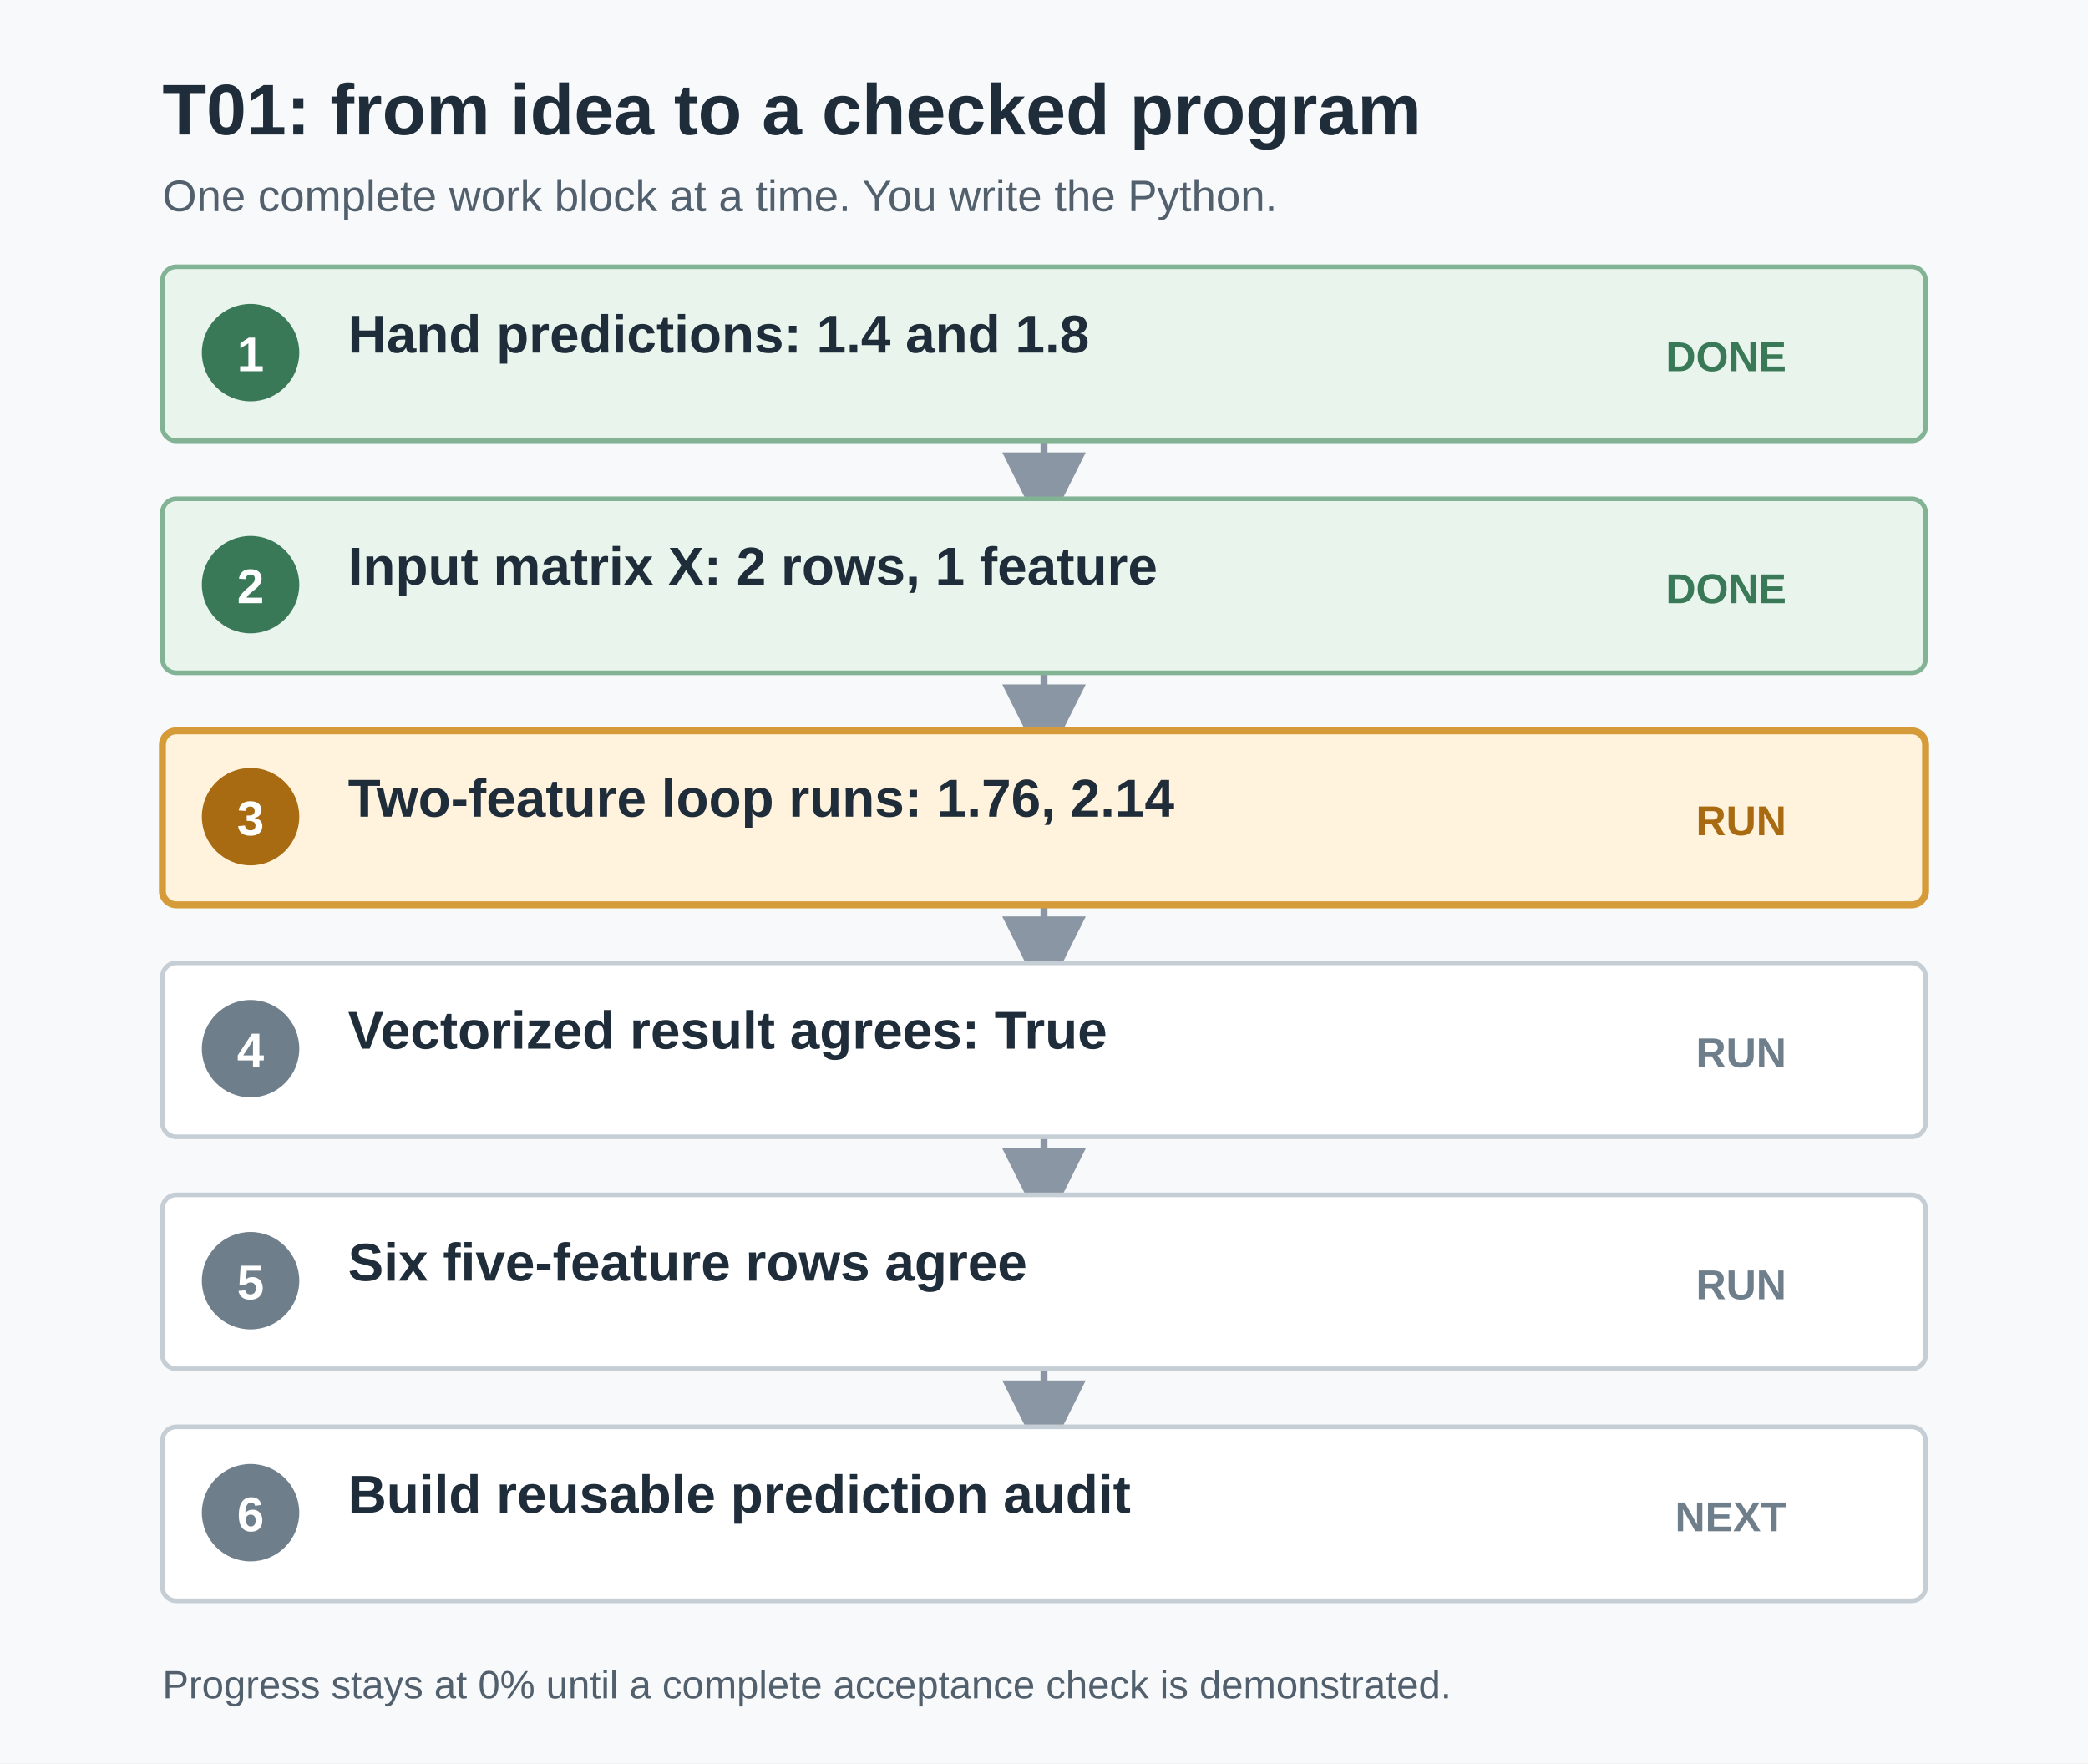
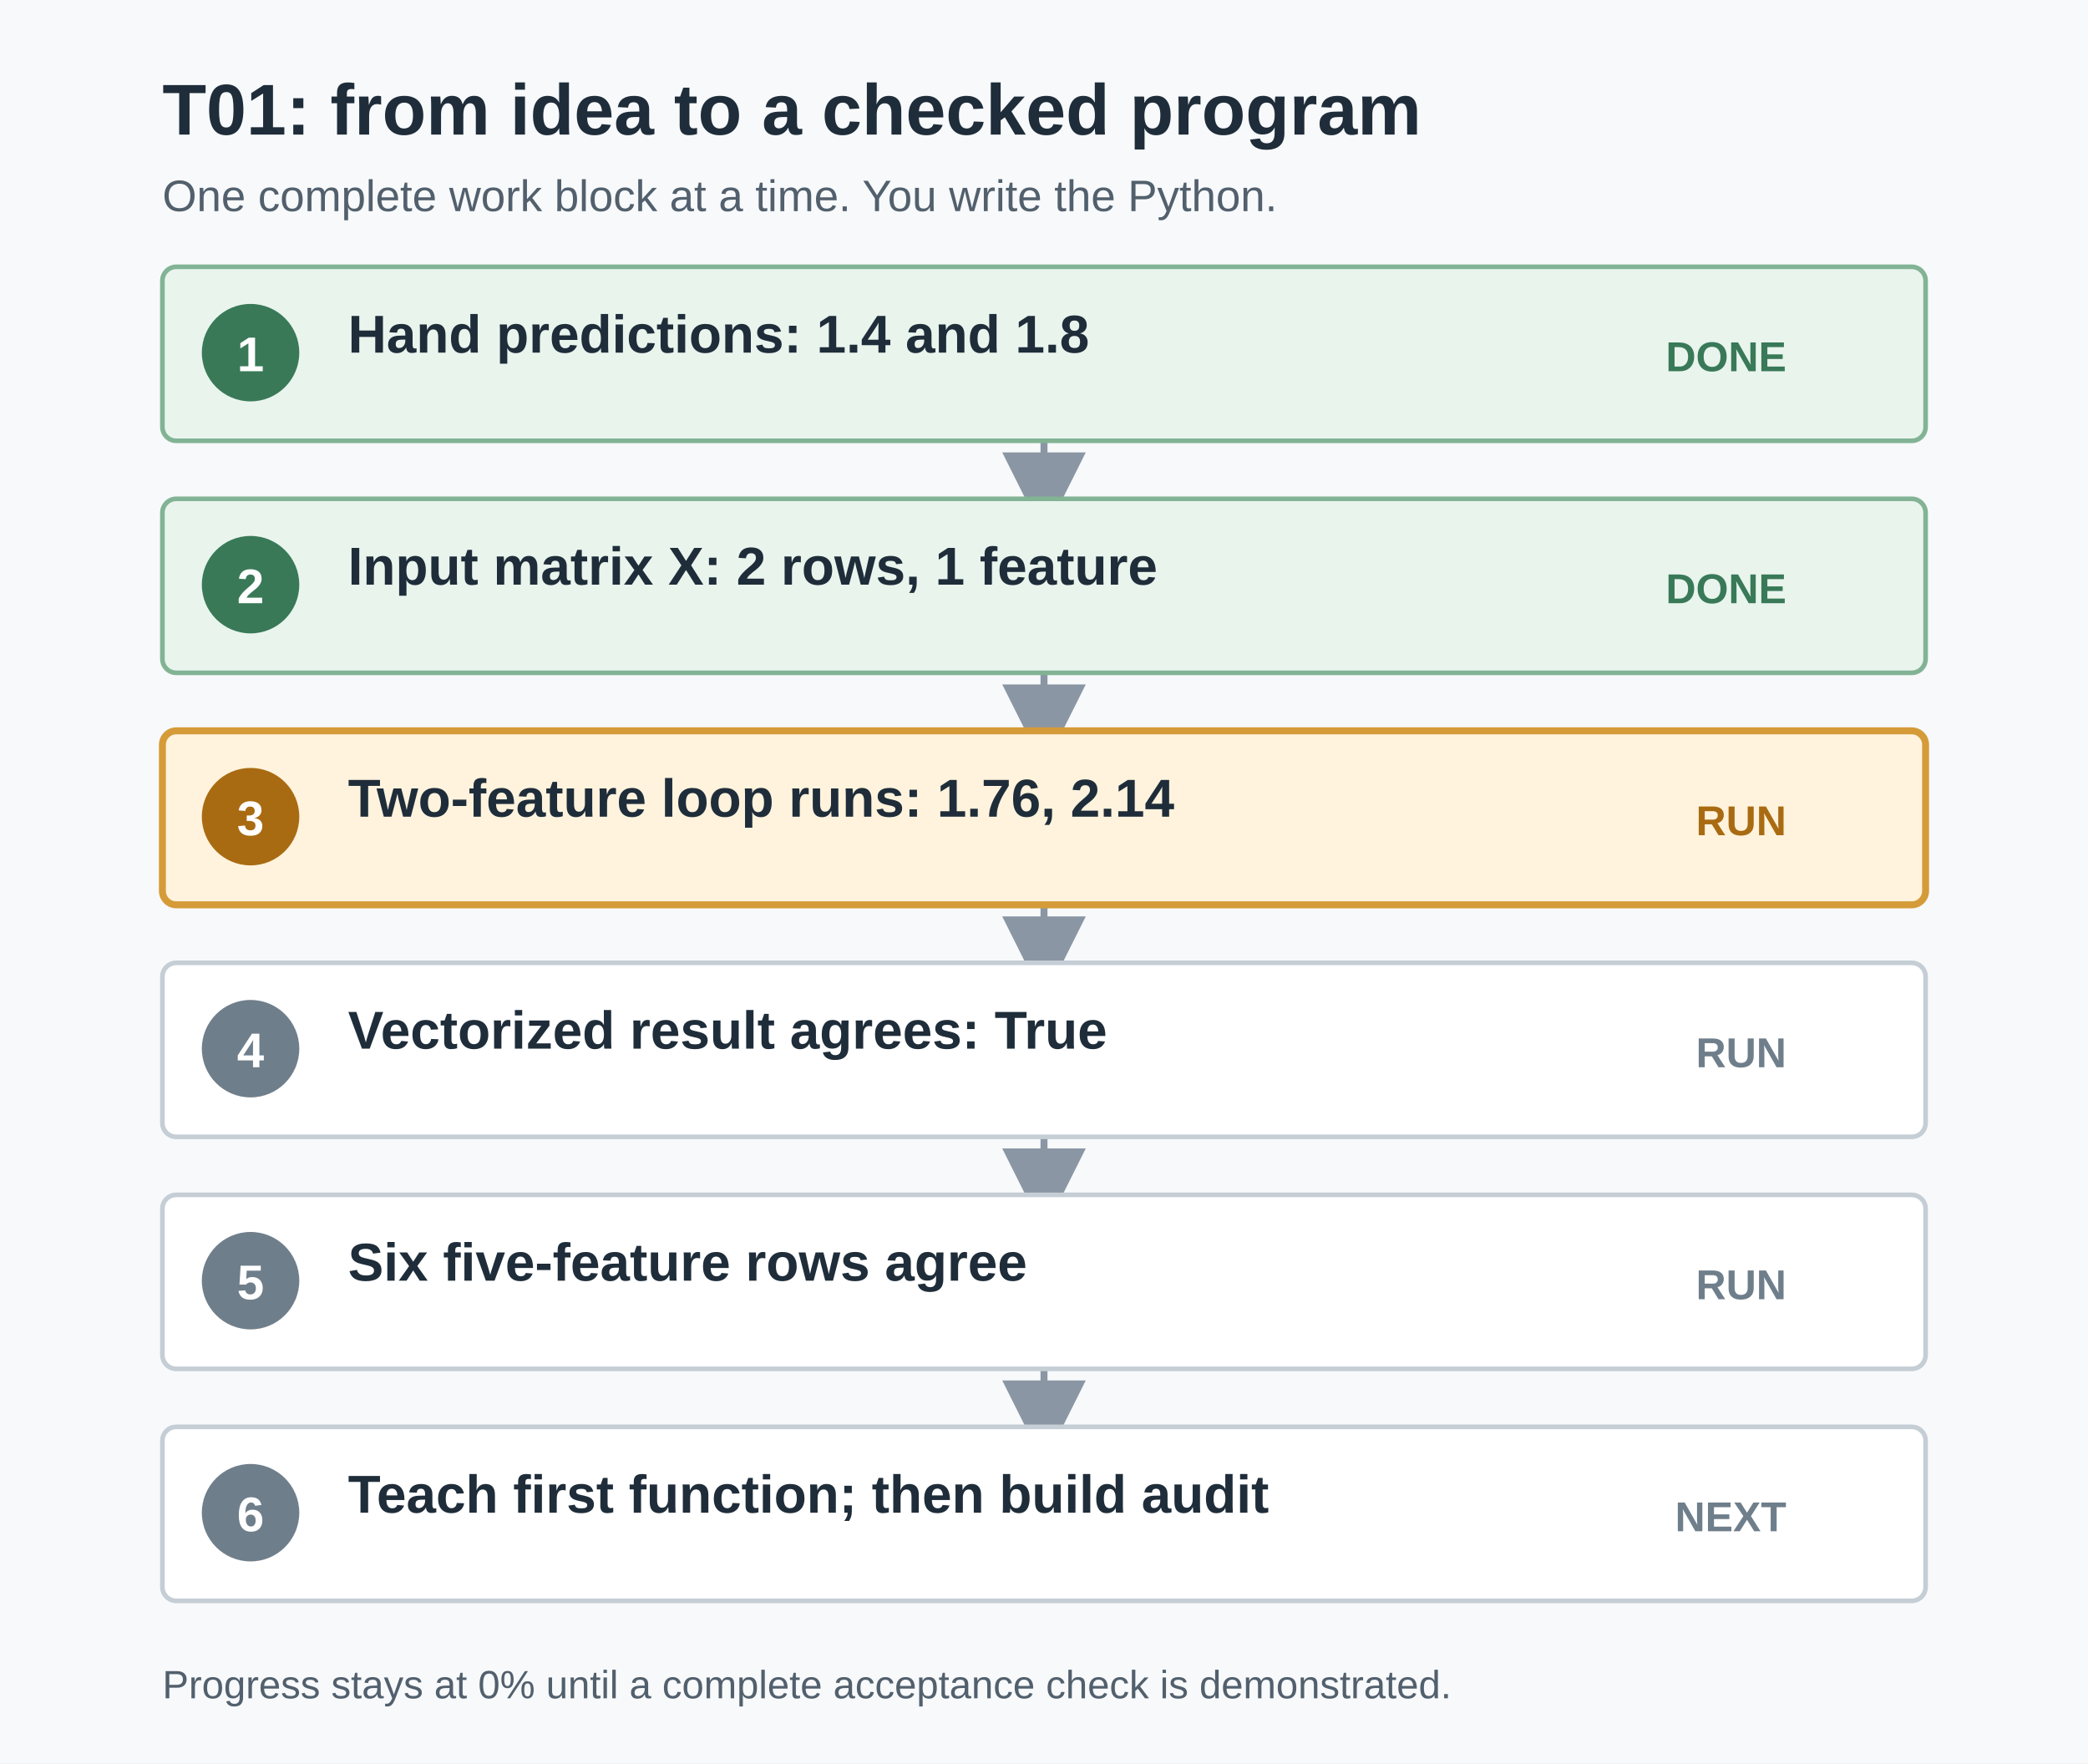
<svg xmlns="http://www.w3.org/2000/svg" width="900" height="760" viewBox="0 0 900 760" role="img" aria-labelledby="title desc">
  <defs>
    <marker id="arrow" markerWidth="12" markerHeight="12" refX="6" refY="6" orient="auto">
      <path d="M 0 0 L 12 6 L 0 12 z" fill="#8a96a3" />
    </marker>
  </defs>
  <rect width="900" height="760" fill="#f7f9fb" />
  <text x="70" y="58" font-family="Arial, sans-serif" font-size="31" font-weight="700" fill="#1f2d3a">T01: from idea to a checked program</text>
  <text x="70" y="91" font-family="Arial, sans-serif" font-size="19" fill="#52606d">One complete work block at a time. You write the Python.</text>
  <path d="M 450 190 L 450 213" stroke="#8a96a3" stroke-width="3" marker-end="url(#arrow)" />
  <path d="M 450 290 L 450 313" stroke="#8a96a3" stroke-width="3" marker-end="url(#arrow)" />
  <path d="M 450 390 L 450 413" stroke="#8a96a3" stroke-width="3" marker-end="url(#arrow)" />
  <path d="M 450 490 L 450 513" stroke="#8a96a3" stroke-width="3" marker-end="url(#arrow)" />
  <path d="M 450 590 L 450 613" stroke="#8a96a3" stroke-width="3" marker-end="url(#arrow)" />
  <rect x="70" y="115" width="760" height="75" rx="6" fill="#e9f4ed" stroke="#82b394" stroke-width="2" />
  <circle cx="108" cy="152" r="21" fill="#397958" />
  <text x="108" y="160" text-anchor="middle" font-family="Arial, sans-serif" font-size="21" font-weight="700" fill="#fff">1</text>
  <text x="150" y="152" font-family="Arial, sans-serif" font-size="23" font-weight="700" fill="#1f2d3a">Hand predictions: 1.4 and 1.8</text>
  <text x="770" y="160" text-anchor="end" font-family="Arial, sans-serif" font-size="18" font-weight="700" fill="#397958">DONE</text>
  <rect x="70" y="215" width="760" height="75" rx="6" fill="#e9f4ed" stroke="#82b394" stroke-width="2" />
  <circle cx="108" cy="252" r="21" fill="#397958" />
  <text x="108" y="260" text-anchor="middle" font-family="Arial, sans-serif" font-size="21" font-weight="700" fill="#fff">2</text>
  <text x="150" y="252" font-family="Arial, sans-serif" font-size="23" font-weight="700" fill="#1f2d3a">Input matrix X: 2 rows, 1 feature</text>
  <text x="770" y="260" text-anchor="end" font-family="Arial, sans-serif" font-size="18" font-weight="700" fill="#397958">DONE</text>
  <rect x="70" y="315" width="760" height="75" rx="6" fill="#fff3dd" stroke="#d59b39" stroke-width="3" />
  <circle cx="108" cy="352" r="21" fill="#a96b12" />
  <text x="108" y="360" text-anchor="middle" font-family="Arial, sans-serif" font-size="21" font-weight="700" fill="#fff">3</text>
  <text x="150" y="352" font-family="Arial, sans-serif" font-size="23" font-weight="700" fill="#1f2d3a">Two-feature loop runs: 1.76, 2.14</text>
  <text x="770" y="360" text-anchor="end" font-family="Arial, sans-serif" font-size="18" font-weight="700" fill="#a96b12">RUN</text>
  <rect x="70" y="415" width="760" height="75" rx="6" fill="#fff" stroke="#c5cdd5" stroke-width="2" />
  <circle cx="108" cy="452" r="21" fill="#6f7e8b" />
  <text x="108" y="460" text-anchor="middle" font-family="Arial, sans-serif" font-size="21" font-weight="700" fill="#fff">4</text>
  <text x="150" y="452" font-family="Arial, sans-serif" font-size="23" font-weight="700" fill="#1f2d3a">Vectorized result agrees: True</text>
  <text x="770" y="460" text-anchor="end" font-family="Arial, sans-serif" font-size="18" font-weight="700" fill="#6f7e8b">RUN</text>
  <rect x="70" y="515" width="760" height="75" rx="6" fill="#fff" stroke="#c5cdd5" stroke-width="2" />
  <circle cx="108" cy="552" r="21" fill="#6f7e8b" />
  <text x="108" y="560" text-anchor="middle" font-family="Arial, sans-serif" font-size="21" font-weight="700" fill="#fff">5</text>
  <text x="150" y="552" font-family="Arial, sans-serif" font-size="23" font-weight="700" fill="#1f2d3a">Six five-feature rows agree</text>
  <text x="770" y="560" text-anchor="end" font-family="Arial, sans-serif" font-size="18" font-weight="700" fill="#6f7e8b">RUN</text>
  <rect x="70" y="615" width="760" height="75" rx="6" fill="#fff" stroke="#c5cdd5" stroke-width="2" />
  <circle cx="108" cy="652" r="21" fill="#6f7e8b" />
  <text x="108" y="660" text-anchor="middle" font-family="Arial, sans-serif" font-size="21" font-weight="700" fill="#fff">6</text>
-   <text x="150" y="652" font-family="Arial, sans-serif" font-size="23" font-weight="700" fill="#1f2d3a">Build reusable prediction audit</text>
+   <text x="150" y="652" font-family="Arial, sans-serif" font-size="23" font-weight="700" fill="#1f2d3a">Teach first function; then build audit</text>
  <text x="770" y="660" text-anchor="end" font-family="Arial, sans-serif" font-size="18" font-weight="700" fill="#6f7e8b">NEXT</text>
  <text x="70" y="732" font-family="Arial, sans-serif" font-size="17" fill="#52606d">Progress stays at 0% until a complete acceptance check is demonstrated.</text>
</svg>
